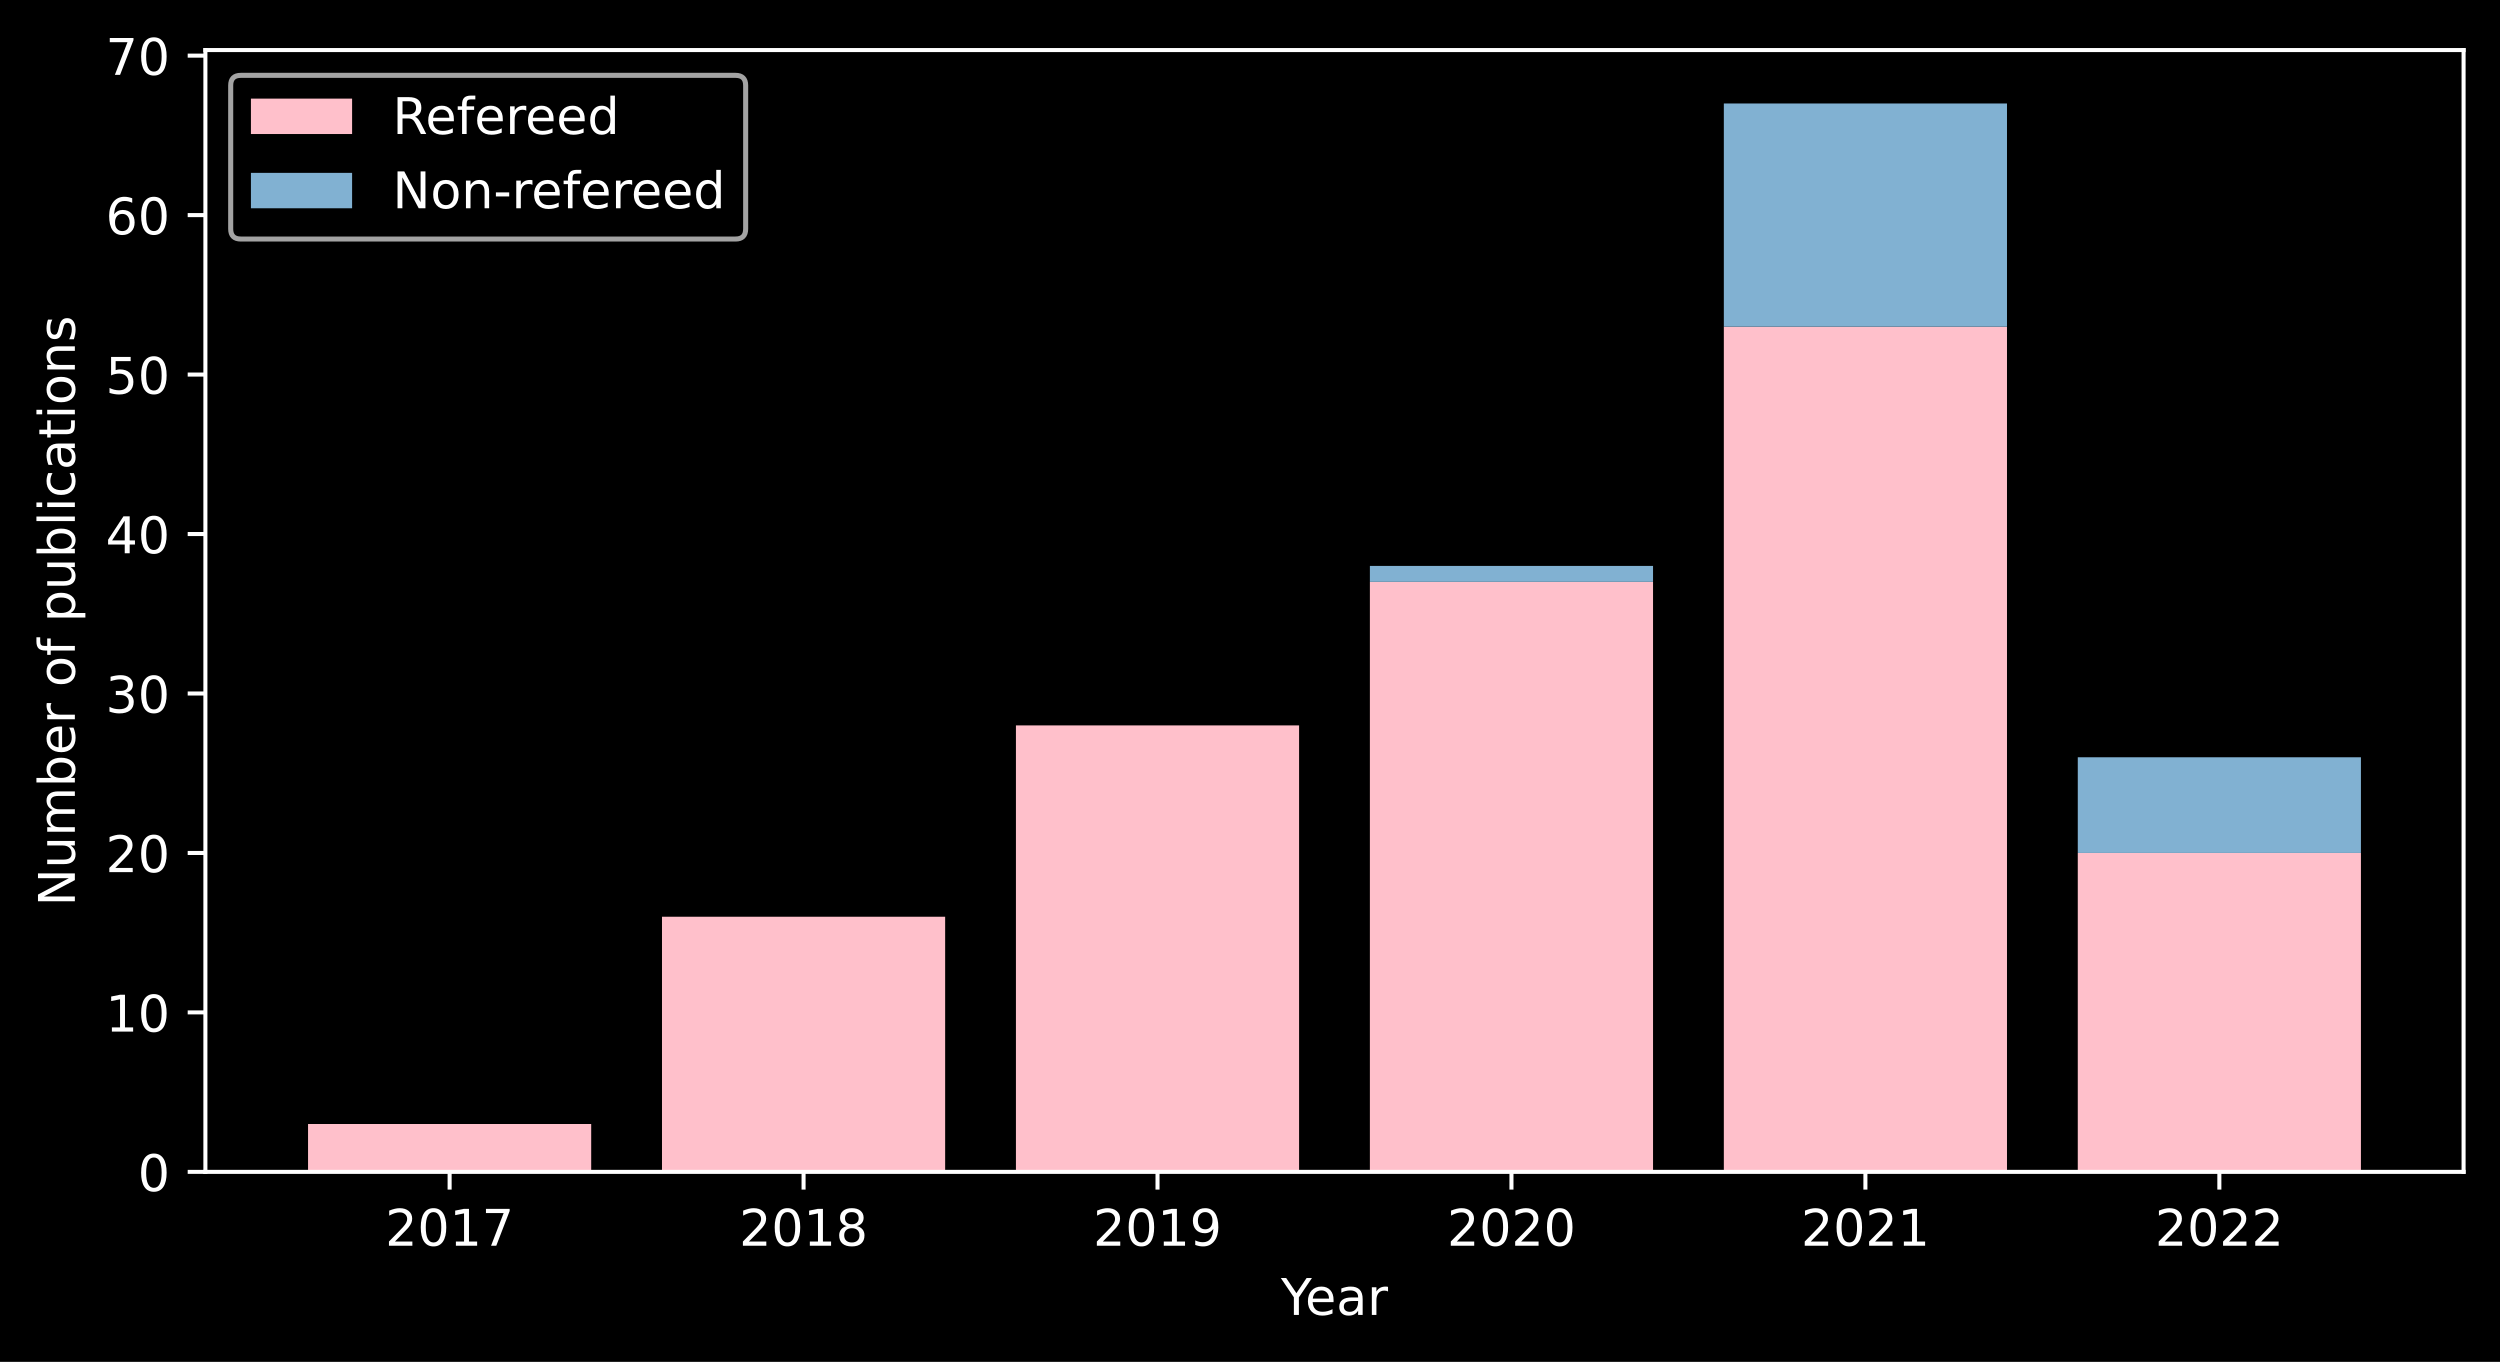
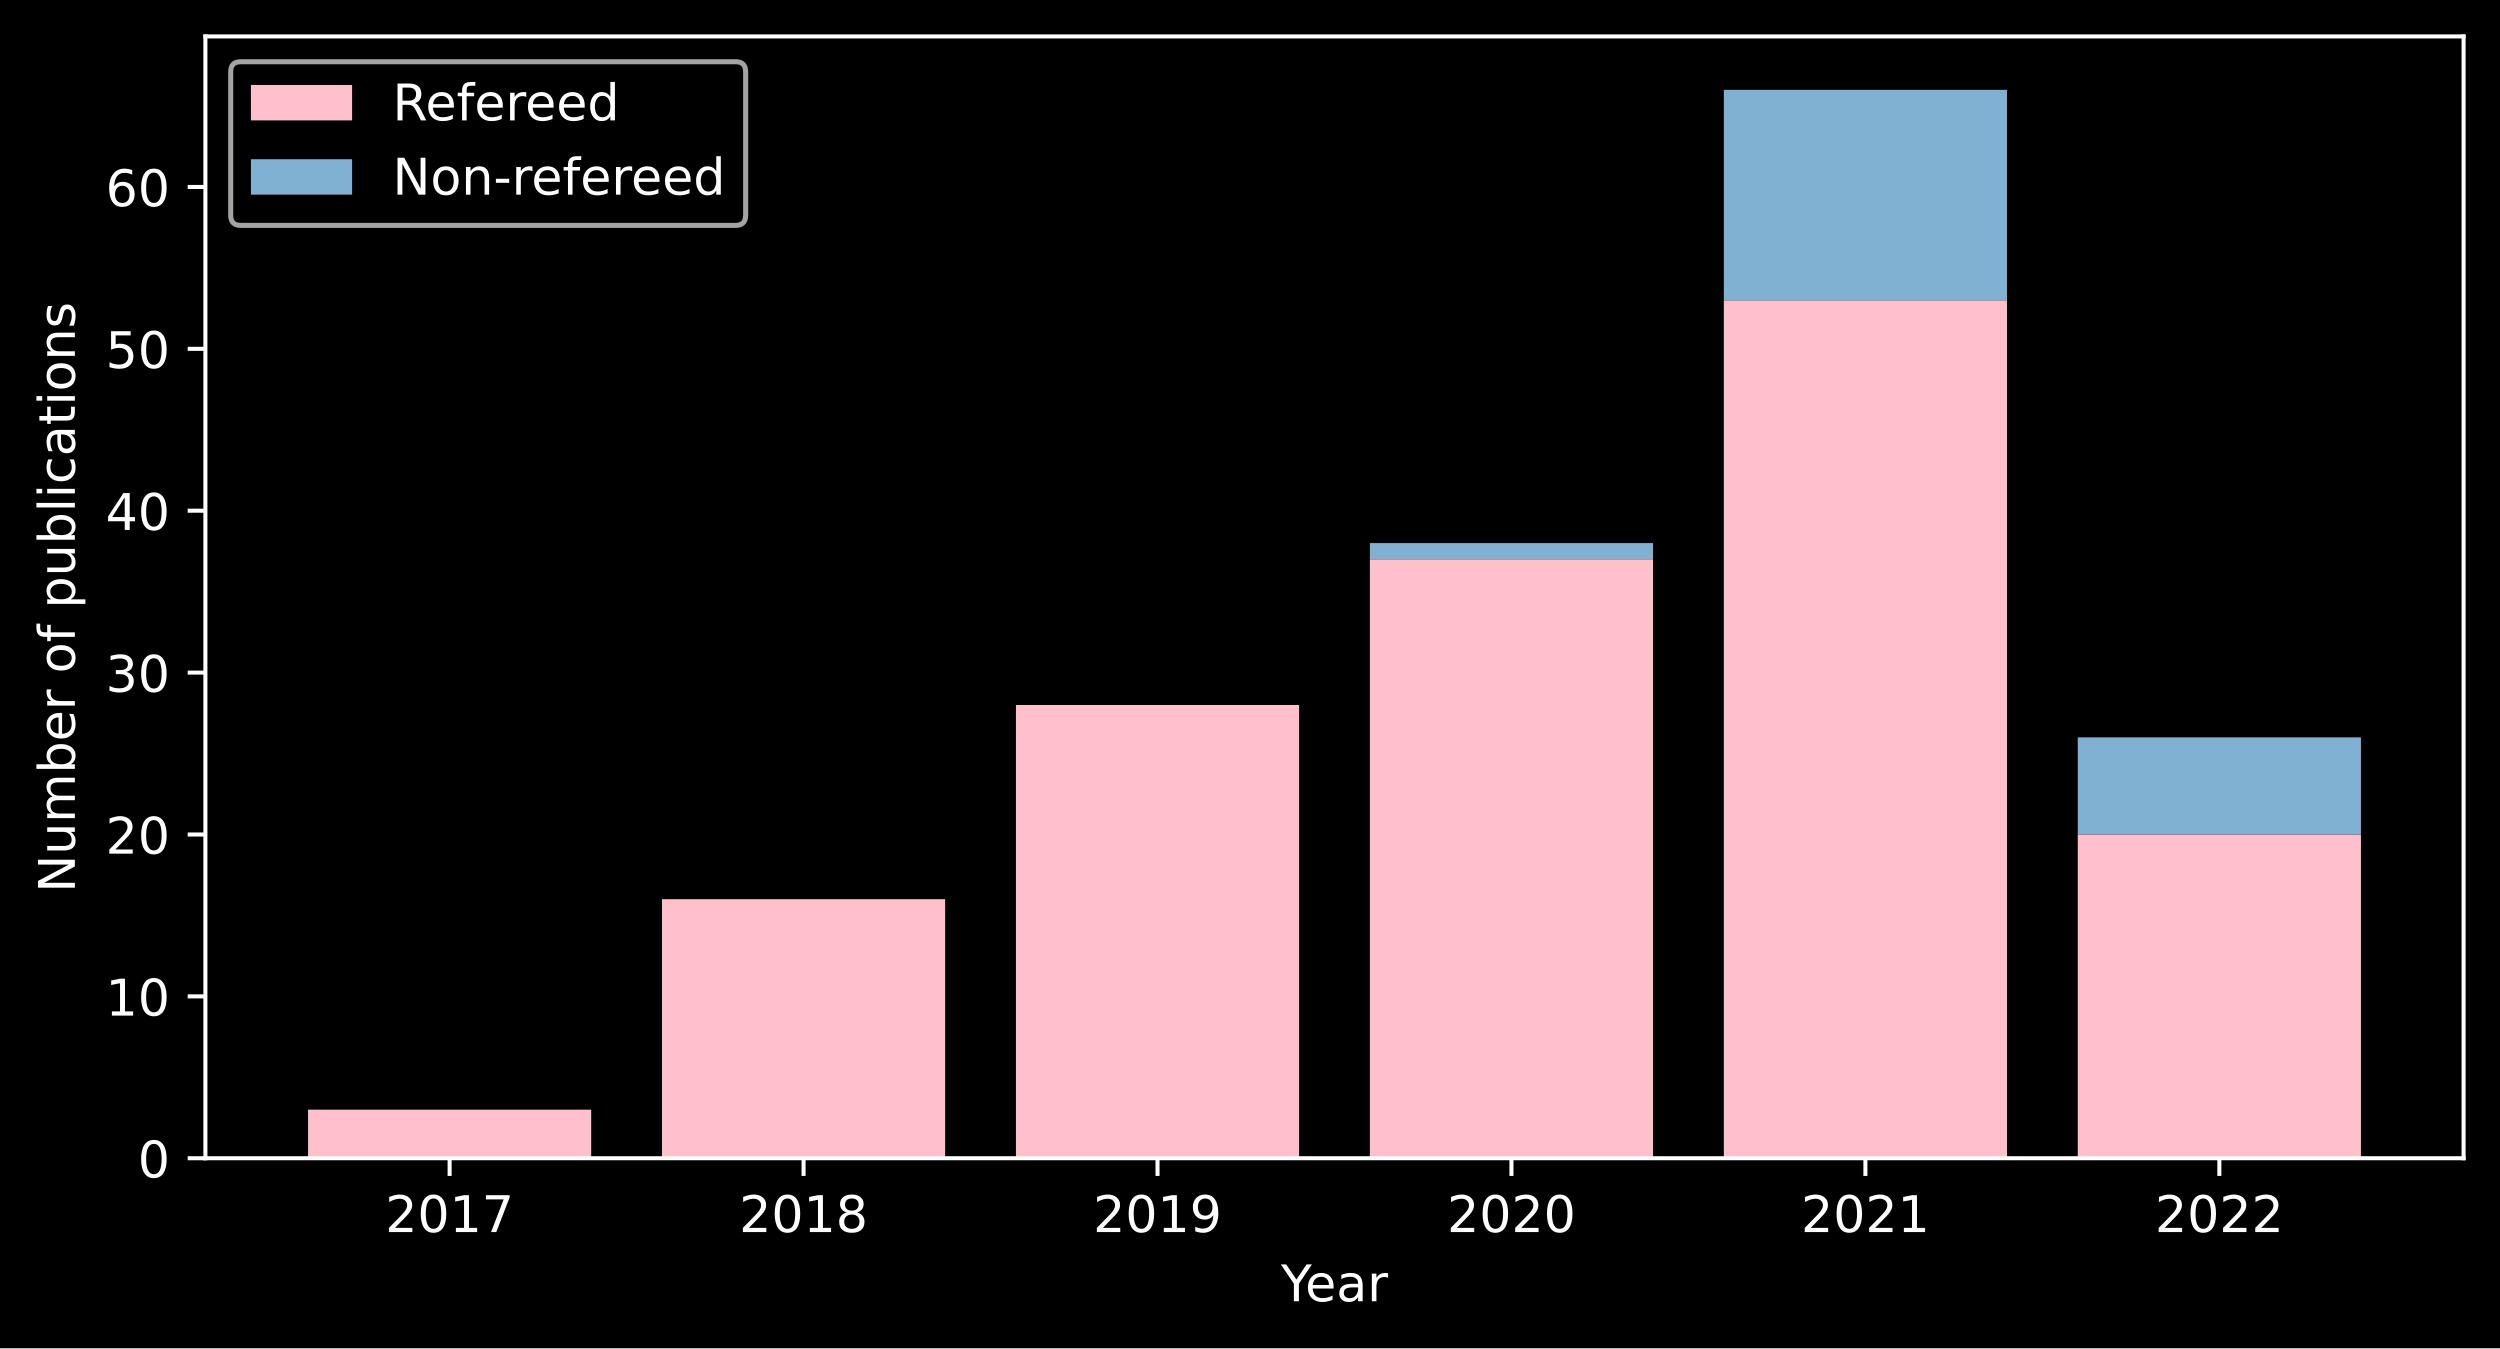
- <svg xmlns="http://www.w3.org/2000/svg" xmlns:xlink="http://www.w3.org/1999/xlink" width="494.203pt" height="269.212pt" viewBox="0 0 494.203 269.212" version="1.1">
+ <svg xmlns="http://www.w3.org/2000/svg" xmlns:xlink="http://www.w3.org/1999/xlink" width="494.203pt" height="266.516pt" viewBox="0 0 494.203 266.516" version="1.1">
  <defs>
    <style type="text/css">*{stroke-linejoin: round; stroke-linecap: butt}</style>
  </defs>
  <g id="figure_1">
    <g id="patch_1">
-       <path d="M 0 269.212  L 494.203 269.212  L 494.203 0  L 0 0  z " />
+       <path d="M 0 266.516  L 494.203 266.516  L 494.203 0  L 0 0  z " />
    </g>
    <g id="axes_1">
      <g id="patch_2">
-         <path d="M 40.603 231.656  L 487.003 231.656  L 487.003 9.896  L 40.603 9.896  z " />
+         <path d="M 40.603 228.96  L 487.003 228.96  L 487.003 7.2  L 40.603 7.2  z " />
      </g>
      <g id="patch_3">
-         <path d="M 410.737 231.656  L 466.712 231.656  L 466.712 168.611  L 410.737 168.611  z " clip-path="url(#pdf077da100)" style="fill: #ffc0cb" />
+         <path d="M 410.737 228.96  L 466.712 228.96  L 466.712 164.96  L 410.737 164.96  z " clip-path="url(#pae965579dd)" style="fill: #ffc0cb" />
      </g>
      <g id="patch_4">
-         <path d="M 340.769 231.656  L 396.744 231.656  L 396.744 64.587  L 340.769 64.587  z " clip-path="url(#pdf077da100)" style="fill: #ffc0cb" />
+         <path d="M 340.769 228.96  L 396.744 228.96  L 396.744 59.36  L 340.769 59.36  z " clip-path="url(#pae965579dd)" style="fill: #ffc0cb" />
      </g>
      <g id="patch_5">
-         <path d="M 270.8 231.656  L 326.775 231.656  L 326.775 115.023  L 270.8 115.023  z " clip-path="url(#pdf077da100)" style="fill: #ffc0cb" />
+         <path d="M 270.8 228.96  L 326.775 228.96  L 326.775 110.56  L 270.8 110.56  z " clip-path="url(#pae965579dd)" style="fill: #ffc0cb" />
      </g>
      <g id="patch_6">
-         <path d="M 200.831 231.656  L 256.806 231.656  L 256.806 143.393  L 200.831 143.393  z " clip-path="url(#pdf077da100)" style="fill: #ffc0cb" />
+         <path d="M 200.831 228.96  L 256.806 228.96  L 256.806 139.36  L 200.831 139.36  z " clip-path="url(#pae965579dd)" style="fill: #ffc0cb" />
      </g>
      <g id="patch_7">
-         <path d="M 130.863 231.656  L 186.838 231.656  L 186.838 181.22  L 130.863 181.22  z " clip-path="url(#pdf077da100)" style="fill: #ffc0cb" />
+         <path d="M 130.863 228.96  L 186.838 228.96  L 186.838 177.76  L 130.863 177.76  z " clip-path="url(#pae965579dd)" style="fill: #ffc0cb" />
      </g>
      <g id="patch_8">
-         <path d="M 60.894 231.656  L 116.869 231.656  L 116.869 222.199  L 60.894 222.199  z " clip-path="url(#pdf077da100)" style="fill: #ffc0cb" />
+         <path d="M 60.894 228.96  L 116.869 228.96  L 116.869 219.36  L 60.894 219.36  z " clip-path="url(#pae965579dd)" style="fill: #ffc0cb" />
      </g>
      <g id="patch_9">
-         <path d="M 410.737 168.611  L 466.712 168.611  L 466.712 149.698  L 410.737 149.698  z " clip-path="url(#pdf077da100)" style="fill: #81b1d2" />
+         <path d="M 410.737 164.96  L 466.712 164.96  L 466.712 145.76  L 410.737 145.76  z " clip-path="url(#pae965579dd)" style="fill: #81b1d2" />
      </g>
      <g id="patch_10">
-         <path d="M 340.769 64.587  L 396.744 64.587  L 396.744 20.456  L 340.769 20.456  z " clip-path="url(#pdf077da100)" style="fill: #81b1d2" />
+         <path d="M 340.769 59.36  L 396.744 59.36  L 396.744 17.76  L 340.769 17.76  z " clip-path="url(#pae965579dd)" style="fill: #81b1d2" />
      </g>
      <g id="patch_11">
-         <path d="M 270.8 115.023  L 326.775 115.023  L 326.775 111.871  L 270.8 111.871  z " clip-path="url(#pdf077da100)" style="fill: #81b1d2" />
+         <path d="M 270.8 110.56  L 326.775 110.56  L 326.775 107.36  L 270.8 107.36  z " clip-path="url(#pae965579dd)" style="fill: #81b1d2" />
      </g>
      <g id="patch_12">
-         <path d="M 200.831 143.393  L 256.806 143.393  L 256.806 143.393  L 200.831 143.393  z " clip-path="url(#pdf077da100)" style="fill: #81b1d2" />
+         <path d="M 200.831 139.36  L 256.806 139.36  L 256.806 139.36  L 200.831 139.36  z " clip-path="url(#pae965579dd)" style="fill: #81b1d2" />
      </g>
      <g id="patch_13">
-         <path d="M 130.863 181.22  L 186.838 181.22  L 186.838 181.22  L 130.863 181.22  z " clip-path="url(#pdf077da100)" style="fill: #81b1d2" />
+         <path d="M 130.863 177.76  L 186.838 177.76  L 186.838 177.76  L 130.863 177.76  z " clip-path="url(#pae965579dd)" style="fill: #81b1d2" />
      </g>
      <g id="patch_14">
-         <path d="M 60.894 222.199  L 116.869 222.199  L 116.869 222.199  L 60.894 222.199  z " clip-path="url(#pdf077da100)" style="fill: #81b1d2" />
+         <path d="M 60.894 219.36  L 116.869 219.36  L 116.869 219.36  L 60.894 219.36  z " clip-path="url(#pae965579dd)" style="fill: #81b1d2" />
      </g>
      <g id="matplotlib.axis_1">
        <g id="xtick_1">
          <g id="line2d_1">
            <defs>
-               <path id="m2165db0bc7" d="M 0 0  L 0 3.5  " style="stroke: #ffffff; stroke-width: 0.8" />
-             </defs>
-             <g>
-               <use xlink:href="#m2165db0bc7" x="438.725" y="231.656" style="fill: #ffffff; stroke: #ffffff; stroke-width: 0.8" />
+               <path id="m5507c0ce40" d="M 0 0  L 0 3.5  " style="stroke: #ffffff; stroke-width: 0.8" />
+             </defs>
+             <g>
+               <use xlink:href="#m5507c0ce40" x="438.725" y="228.96" style="fill: #ffffff; stroke: #ffffff; stroke-width: 0.8" />
            </g>
          </g>
          <g id="text_1">
-             <g style="fill: #ffffff" transform="translate(425.9998 246.2544)scale(0.1 -0.1)">
+             <g style="fill: #ffffff" transform="translate(425.9998 243.5584)scale(0.1 -0.1)">
              <defs>
                <path id="DejaVuSans-32" d="M 1228 531  L 3431 531  L 3431 0  L 469 0  L 469 531  Q 828 903 1448 1529  Q 2069 2156 2228 2338  Q 2531 2678 2651 2914  Q 2772 3150 2772 3378  Q 2772 3750 2511 3984  Q 2250 4219 1831 4219  Q 1534 4219 1204 4116  Q 875 4013 500 3803  L 500 4441  Q 881 4594 1212 4672  Q 1544 4750 1819 4750  Q 2544 4750 2975 4387  Q 3406 4025 3406 3419  Q 3406 3131 3298 2873  Q 3191 2616 2906 2266  Q 2828 2175 2409 1742  Q 1991 1309 1228 531  z " transform="scale(0.015625)" />
                <path id="DejaVuSans-30" d="M 2034 4250  Q 1547 4250 1301 3770  Q 1056 3291 1056 2328  Q 1056 1369 1301 889  Q 1547 409 2034 409  Q 2525 409 2770 889  Q 3016 1369 3016 2328  Q 3016 3291 2770 3770  Q 2525 4250 2034 4250  z M 2034 4750  Q 2819 4750 3233 4129  Q 3647 3509 3647 2328  Q 3647 1150 3233 529  Q 2819 -91 2034 -91  Q 1250 -91 836 529  Q 422 1150 422 2328  Q 422 3509 836 4129  Q 1250 4750 2034 4750  z " transform="scale(0.015625)" />
              </defs>
              <use xlink:href="#DejaVuSans-32" />
              <use xlink:href="#DejaVuSans-30" x="63.623" />
              <use xlink:href="#DejaVuSans-32" x="127.246" />
              <use xlink:href="#DejaVuSans-32" x="190.869" />
            </g>
          </g>
        </g>
        <g id="xtick_2">
          <g id="line2d_2">
            <g>
-               <use xlink:href="#m2165db0bc7" x="368.756" y="231.656" style="fill: #ffffff; stroke: #ffffff; stroke-width: 0.8" />
+               <use xlink:href="#m5507c0ce40" x="368.756" y="228.96" style="fill: #ffffff; stroke: #ffffff; stroke-width: 0.8" />
            </g>
          </g>
          <g id="text_2">
-             <g style="fill: #ffffff" transform="translate(356.0311 246.2544)scale(0.1 -0.1)">
+             <g style="fill: #ffffff" transform="translate(356.0311 243.5584)scale(0.1 -0.1)">
              <defs>
                <path id="DejaVuSans-31" d="M 794 531  L 1825 531  L 1825 4091  L 703 3866  L 703 4441  L 1819 4666  L 2450 4666  L 2450 531  L 3481 531  L 3481 0  L 794 0  L 794 531  z " transform="scale(0.015625)" />
              </defs>
              <use xlink:href="#DejaVuSans-32" />
              <use xlink:href="#DejaVuSans-30" x="63.623" />
              <use xlink:href="#DejaVuSans-32" x="127.246" />
              <use xlink:href="#DejaVuSans-31" x="190.869" />
            </g>
          </g>
        </g>
        <g id="xtick_3">
          <g id="line2d_3">
            <g>
-               <use xlink:href="#m2165db0bc7" x="298.787" y="231.656" style="fill: #ffffff; stroke: #ffffff; stroke-width: 0.8" />
+               <use xlink:href="#m5507c0ce40" x="298.787" y="228.96" style="fill: #ffffff; stroke: #ffffff; stroke-width: 0.8" />
            </g>
          </g>
          <g id="text_3">
-             <g style="fill: #ffffff" transform="translate(286.0625 246.2544)scale(0.1 -0.1)">
+             <g style="fill: #ffffff" transform="translate(286.0625 243.5584)scale(0.1 -0.1)">
              <use xlink:href="#DejaVuSans-32" />
              <use xlink:href="#DejaVuSans-30" x="63.623" />
              <use xlink:href="#DejaVuSans-32" x="127.246" />
              <use xlink:href="#DejaVuSans-30" x="190.869" />
            </g>
          </g>
        </g>
        <g id="xtick_4">
          <g id="line2d_4">
            <g>
-               <use xlink:href="#m2165db0bc7" x="228.819" y="231.656" style="fill: #ffffff; stroke: #ffffff; stroke-width: 0.8" />
+               <use xlink:href="#m5507c0ce40" x="228.819" y="228.96" style="fill: #ffffff; stroke: #ffffff; stroke-width: 0.8" />
            </g>
          </g>
          <g id="text_4">
-             <g style="fill: #ffffff" transform="translate(216.0938 246.2544)scale(0.1 -0.1)">
+             <g style="fill: #ffffff" transform="translate(216.0938 243.5584)scale(0.1 -0.1)">
              <defs>
                <path id="DejaVuSans-39" d="M 703 97  L 703 672  Q 941 559 1184 500  Q 1428 441 1663 441  Q 2288 441 2617 861  Q 2947 1281 2994 2138  Q 2813 1869 2534 1725  Q 2256 1581 1919 1581  Q 1219 1581 811 2004  Q 403 2428 403 3163  Q 403 3881 828 4315  Q 1253 4750 1959 4750  Q 2769 4750 3195 4129  Q 3622 3509 3622 2328  Q 3622 1225 3098 567  Q 2575 -91 1691 -91  Q 1453 -91 1209 -44  Q 966 3 703 97  z M 1959 2075  Q 2384 2075 2632 2365  Q 2881 2656 2881 3163  Q 2881 3666 2632 3958  Q 2384 4250 1959 4250  Q 1534 4250 1286 3958  Q 1038 3666 1038 3163  Q 1038 2656 1286 2365  Q 1534 2075 1959 2075  z " transform="scale(0.015625)" />
              </defs>
              <use xlink:href="#DejaVuSans-32" />
              <use xlink:href="#DejaVuSans-30" x="63.623" />
              <use xlink:href="#DejaVuSans-31" x="127.246" />
              <use xlink:href="#DejaVuSans-39" x="190.869" />
            </g>
          </g>
        </g>
        <g id="xtick_5">
          <g id="line2d_5">
            <g>
-               <use xlink:href="#m2165db0bc7" x="158.85" y="231.656" style="fill: #ffffff; stroke: #ffffff; stroke-width: 0.8" />
+               <use xlink:href="#m5507c0ce40" x="158.85" y="228.96" style="fill: #ffffff; stroke: #ffffff; stroke-width: 0.8" />
            </g>
          </g>
          <g id="text_5">
-             <g style="fill: #ffffff" transform="translate(146.1251 246.2544)scale(0.1 -0.1)">
+             <g style="fill: #ffffff" transform="translate(146.1251 243.5584)scale(0.1 -0.1)">
              <defs>
                <path id="DejaVuSans-38" d="M 2034 2216  Q 1584 2216 1326 1975  Q 1069 1734 1069 1313  Q 1069 891 1326 650  Q 1584 409 2034 409  Q 2484 409 2743 651  Q 3003 894 3003 1313  Q 3003 1734 2745 1975  Q 2488 2216 2034 2216  z M 1403 2484  Q 997 2584 770 2862  Q 544 3141 544 3541  Q 544 4100 942 4425  Q 1341 4750 2034 4750  Q 2731 4750 3128 4425  Q 3525 4100 3525 3541  Q 3525 3141 3298 2862  Q 3072 2584 2669 2484  Q 3125 2378 3379 2068  Q 3634 1759 3634 1313  Q 3634 634 3220 271  Q 2806 -91 2034 -91  Q 1263 -91 848 271  Q 434 634 434 1313  Q 434 1759 690 2068  Q 947 2378 1403 2484  z M 1172 3481  Q 1172 3119 1398 2916  Q 1625 2713 2034 2713  Q 2441 2713 2670 2916  Q 2900 3119 2900 3481  Q 2900 3844 2670 4047  Q 2441 4250 2034 4250  Q 1625 4250 1398 4047  Q 1172 3844 1172 3481  z " transform="scale(0.015625)" />
              </defs>
              <use xlink:href="#DejaVuSans-32" />
              <use xlink:href="#DejaVuSans-30" x="63.623" />
              <use xlink:href="#DejaVuSans-31" x="127.246" />
              <use xlink:href="#DejaVuSans-38" x="190.869" />
            </g>
          </g>
        </g>
        <g id="xtick_6">
          <g id="line2d_6">
            <g>
-               <use xlink:href="#m2165db0bc7" x="88.881" y="231.656" style="fill: #ffffff; stroke: #ffffff; stroke-width: 0.8" />
+               <use xlink:href="#m5507c0ce40" x="88.881" y="228.96" style="fill: #ffffff; stroke: #ffffff; stroke-width: 0.8" />
            </g>
          </g>
          <g id="text_6">
-             <g style="fill: #ffffff" transform="translate(76.1565 246.2544)scale(0.1 -0.1)">
+             <g style="fill: #ffffff" transform="translate(76.1565 243.5584)scale(0.1 -0.1)">
              <defs>
                <path id="DejaVuSans-37" d="M 525 4666  L 3525 4666  L 3525 4397  L 1831 0  L 1172 0  L 2766 4134  L 525 4134  L 525 4666  z " transform="scale(0.015625)" />
              </defs>
              <use xlink:href="#DejaVuSans-32" />
              <use xlink:href="#DejaVuSans-30" x="63.623" />
              <use xlink:href="#DejaVuSans-31" x="127.246" />
              <use xlink:href="#DejaVuSans-37" x="190.869" />
            </g>
          </g>
        </g>
        <g id="text_7">
-           <g style="fill: #ffffff" transform="translate(253.2156 259.9325)scale(0.1 -0.1)">
+           <g style="fill: #ffffff" transform="translate(253.2156 257.2366)scale(0.1 -0.1)">
            <defs>
              <path id="DejaVuSans-59" d="M -13 4666  L 666 4666  L 1959 2747  L 3244 4666  L 3922 4666  L 2272 2222  L 2272 0  L 1638 0  L 1638 2222  L -13 4666  z " transform="scale(0.015625)" />
              <path id="DejaVuSans-65" d="M 3597 1894  L 3597 1613  L 953 1613  Q 991 1019 1311 708  Q 1631 397 2203 397  Q 2534 397 2845 478  Q 3156 559 3463 722  L 3463 178  Q 3153 47 2828 -22  Q 2503 -91 2169 -91  Q 1331 -91 842 396  Q 353 884 353 1716  Q 353 2575 817 3079  Q 1281 3584 2069 3584  Q 2775 3584 3186 3129  Q 3597 2675 3597 1894  z M 3022 2063  Q 3016 2534 2758 2815  Q 2500 3097 2075 3097  Q 1594 3097 1305 2825  Q 1016 2553 972 2059  L 3022 2063  z " transform="scale(0.015625)" />
              <path id="DejaVuSans-61" d="M 2194 1759  Q 1497 1759 1228 1600  Q 959 1441 959 1056  Q 959 750 1161 570  Q 1363 391 1709 391  Q 2188 391 2477 730  Q 2766 1069 2766 1631  L 2766 1759  L 2194 1759  z M 3341 1997  L 3341 0  L 2766 0  L 2766 531  Q 2569 213 2275 61  Q 1981 -91 1556 -91  Q 1019 -91 701 211  Q 384 513 384 1019  Q 384 1609 779 1909  Q 1175 2209 1959 2209  L 2766 2209  L 2766 2266  Q 2766 2663 2505 2880  Q 2244 3097 1772 3097  Q 1472 3097 1187 3025  Q 903 2953 641 2809  L 641 3341  Q 956 3463 1253 3523  Q 1550 3584 1831 3584  Q 2591 3584 2966 3190  Q 3341 2797 3341 1997  z " transform="scale(0.015625)" />
              <path id="DejaVuSans-72" d="M 2631 2963  Q 2534 3019 2420 3045  Q 2306 3072 2169 3072  Q 1681 3072 1420 2755  Q 1159 2438 1159 1844  L 1159 0  L 581 0  L 581 3500  L 1159 3500  L 1159 2956  Q 1341 3275 1631 3429  Q 1922 3584 2338 3584  Q 2397 3584 2469 3576  Q 2541 3569 2628 3553  L 2631 2963  z " transform="scale(0.015625)" />
            </defs>
            <use xlink:href="#DejaVuSans-59" />
            <use xlink:href="#DejaVuSans-65" x="47.834" />
            <use xlink:href="#DejaVuSans-61" x="109.357" />
            <use xlink:href="#DejaVuSans-72" x="170.637" />
          </g>
        </g>
      </g>
      <g id="matplotlib.axis_2">
        <g id="ytick_1">
          <g id="line2d_7">
            <defs>
-               <path id="mdcedba9c1a" d="M 0 0  L -3.5 0  " style="stroke: #ffffff; stroke-width: 0.8" />
-             </defs>
-             <g>
-               <use xlink:href="#mdcedba9c1a" x="40.603" y="231.656" style="fill: #ffffff; stroke: #ffffff; stroke-width: 0.8" />
+               <path id="m21f5aa4ea4" d="M 0 0  L -3.5 0  " style="stroke: #ffffff; stroke-width: 0.8" />
+             </defs>
+             <g>
+               <use xlink:href="#m21f5aa4ea4" x="40.603" y="228.96" style="fill: #ffffff; stroke: #ffffff; stroke-width: 0.8" />
            </g>
          </g>
          <g id="text_8">
-             <g style="fill: #ffffff" transform="translate(27.24063 235.4552)scale(0.1 -0.1)">
+             <g style="fill: #ffffff" transform="translate(27.24063 232.7592)scale(0.1 -0.1)">
              <use xlink:href="#DejaVuSans-30" />
            </g>
          </g>
        </g>
        <g id="ytick_2">
          <g id="line2d_8">
            <g>
-               <use xlink:href="#mdcedba9c1a" x="40.603" y="200.134" style="fill: #ffffff; stroke: #ffffff; stroke-width: 0.8" />
+               <use xlink:href="#m21f5aa4ea4" x="40.603" y="196.96" style="fill: #ffffff; stroke: #ffffff; stroke-width: 0.8" />
            </g>
          </g>
          <g id="text_9">
-             <g style="fill: #ffffff" transform="translate(20.87813 203.9328)scale(0.1 -0.1)">
+             <g style="fill: #ffffff" transform="translate(20.87813 200.7592)scale(0.1 -0.1)">
              <use xlink:href="#DejaVuSans-31" />
              <use xlink:href="#DejaVuSans-30" x="63.623" />
            </g>
          </g>
        </g>
        <g id="ytick_3">
          <g id="line2d_9">
            <g>
-               <use xlink:href="#mdcedba9c1a" x="40.603" y="168.611" style="fill: #ffffff; stroke: #ffffff; stroke-width: 0.8" />
+               <use xlink:href="#m21f5aa4ea4" x="40.603" y="164.96" style="fill: #ffffff; stroke: #ffffff; stroke-width: 0.8" />
            </g>
          </g>
          <g id="text_10">
-             <g style="fill: #ffffff" transform="translate(20.87813 172.4104)scale(0.1 -0.1)">
+             <g style="fill: #ffffff" transform="translate(20.87813 168.7592)scale(0.1 -0.1)">
              <use xlink:href="#DejaVuSans-32" />
              <use xlink:href="#DejaVuSans-30" x="63.623" />
            </g>
          </g>
        </g>
        <g id="ytick_4">
          <g id="line2d_10">
            <g>
-               <use xlink:href="#mdcedba9c1a" x="40.603" y="137.089" style="fill: #ffffff; stroke: #ffffff; stroke-width: 0.8" />
+               <use xlink:href="#m21f5aa4ea4" x="40.603" y="132.96" style="fill: #ffffff; stroke: #ffffff; stroke-width: 0.8" />
            </g>
          </g>
          <g id="text_11">
-             <g style="fill: #ffffff" transform="translate(20.87813 140.888)scale(0.1 -0.1)">
+             <g style="fill: #ffffff" transform="translate(20.87813 136.7592)scale(0.1 -0.1)">
              <defs>
                <path id="DejaVuSans-33" d="M 2597 2516  Q 3050 2419 3304 2112  Q 3559 1806 3559 1356  Q 3559 666 3084 287  Q 2609 -91 1734 -91  Q 1441 -91 1130 -33  Q 819 25 488 141  L 488 750  Q 750 597 1062 519  Q 1375 441 1716 441  Q 2309 441 2620 675  Q 2931 909 2931 1356  Q 2931 1769 2642 2001  Q 2353 2234 1838 2234  L 1294 2234  L 1294 2753  L 1863 2753  Q 2328 2753 2575 2939  Q 2822 3125 2822 3475  Q 2822 3834 2567 4026  Q 2313 4219 1838 4219  Q 1578 4219 1281 4162  Q 984 4106 628 3988  L 628 4550  Q 988 4650 1302 4700  Q 1616 4750 1894 4750  Q 2613 4750 3031 4423  Q 3450 4097 3450 3541  Q 3450 3153 3228 2886  Q 3006 2619 2597 2516  z " transform="scale(0.015625)" />
              </defs>
              <use xlink:href="#DejaVuSans-33" />
              <use xlink:href="#DejaVuSans-30" x="63.623" />
            </g>
          </g>
        </g>
        <g id="ytick_5">
          <g id="line2d_11">
            <g>
-               <use xlink:href="#mdcedba9c1a" x="40.603" y="105.566" style="fill: #ffffff; stroke: #ffffff; stroke-width: 0.8" />
+               <use xlink:href="#m21f5aa4ea4" x="40.603" y="100.96" style="fill: #ffffff; stroke: #ffffff; stroke-width: 0.8" />
            </g>
          </g>
          <g id="text_12">
-             <g style="fill: #ffffff" transform="translate(20.87813 109.3656)scale(0.1 -0.1)">
+             <g style="fill: #ffffff" transform="translate(20.87813 104.7592)scale(0.1 -0.1)">
              <defs>
                <path id="DejaVuSans-34" d="M 2419 4116  L 825 1625  L 2419 1625  L 2419 4116  z M 2253 4666  L 3047 4666  L 3047 1625  L 3713 1625  L 3713 1100  L 3047 1100  L 3047 0  L 2419 0  L 2419 1100  L 313 1100  L 313 1709  L 2253 4666  z " transform="scale(0.015625)" />
              </defs>
              <use xlink:href="#DejaVuSans-34" />
              <use xlink:href="#DejaVuSans-30" x="63.623" />
            </g>
          </g>
        </g>
        <g id="ytick_6">
          <g id="line2d_12">
            <g>
-               <use xlink:href="#mdcedba9c1a" x="40.603" y="74.044" style="fill: #ffffff; stroke: #ffffff; stroke-width: 0.8" />
+               <use xlink:href="#m21f5aa4ea4" x="40.603" y="68.96" style="fill: #ffffff; stroke: #ffffff; stroke-width: 0.8" />
            </g>
          </g>
          <g id="text_13">
-             <g style="fill: #ffffff" transform="translate(20.87813 77.84321)scale(0.1 -0.1)">
+             <g style="fill: #ffffff" transform="translate(20.87813 72.75922)scale(0.1 -0.1)">
              <defs>
                <path id="DejaVuSans-35" d="M 691 4666  L 3169 4666  L 3169 4134  L 1269 4134  L 1269 2991  Q 1406 3038 1543 3061  Q 1681 3084 1819 3084  Q 2600 3084 3056 2656  Q 3513 2228 3513 1497  Q 3513 744 3044 326  Q 2575 -91 1722 -91  Q 1428 -91 1123 -41  Q 819 9 494 109  L 494 744  Q 775 591 1075 516  Q 1375 441 1709 441  Q 2250 441 2565 725  Q 2881 1009 2881 1497  Q 2881 1984 2565 2268  Q 2250 2553 1709 2553  Q 1456 2553 1204 2497  Q 953 2441 691 2322  L 691 4666  z " transform="scale(0.015625)" />
              </defs>
              <use xlink:href="#DejaVuSans-35" />
              <use xlink:href="#DejaVuSans-30" x="63.623" />
            </g>
          </g>
        </g>
        <g id="ytick_7">
          <g id="line2d_13">
            <g>
-               <use xlink:href="#mdcedba9c1a" x="40.603" y="42.522" style="fill: #ffffff; stroke: #ffffff; stroke-width: 0.8" />
+               <use xlink:href="#m21f5aa4ea4" x="40.603" y="36.96" style="fill: #ffffff; stroke: #ffffff; stroke-width: 0.8" />
            </g>
          </g>
          <g id="text_14">
-             <g style="fill: #ffffff" transform="translate(20.87813 46.32083)scale(0.1 -0.1)">
+             <g style="fill: #ffffff" transform="translate(20.87813 40.75922)scale(0.1 -0.1)">
              <defs>
                <path id="DejaVuSans-36" d="M 2113 2584  Q 1688 2584 1439 2293  Q 1191 2003 1191 1497  Q 1191 994 1439 701  Q 1688 409 2113 409  Q 2538 409 2786 701  Q 3034 994 3034 1497  Q 3034 2003 2786 2293  Q 2538 2584 2113 2584  z M 3366 4563  L 3366 3988  Q 3128 4100 2886 4159  Q 2644 4219 2406 4219  Q 1781 4219 1451 3797  Q 1122 3375 1075 2522  Q 1259 2794 1537 2939  Q 1816 3084 2150 3084  Q 2853 3084 3261 2657  Q 3669 2231 3669 1497  Q 3669 778 3244 343  Q 2819 -91 2113 -91  Q 1303 -91 875 529  Q 447 1150 447 2328  Q 447 3434 972 4092  Q 1497 4750 2381 4750  Q 2619 4750 2861 4703  Q 3103 4656 3366 4563  z " transform="scale(0.015625)" />
              </defs>
              <use xlink:href="#DejaVuSans-36" />
              <use xlink:href="#DejaVuSans-30" x="63.623" />
            </g>
          </g>
        </g>
-         <g id="ytick_8">
-           <g id="line2d_14">
-             <g>
-               <use xlink:href="#mdcedba9c1a" x="40.603" y="10.999" style="fill: #ffffff; stroke: #ffffff; stroke-width: 0.8" />
-             </g>
-           </g>
-           <g id="text_15">
-             <g style="fill: #ffffff" transform="translate(20.87813 14.79844)scale(0.1 -0.1)">
-               <use xlink:href="#DejaVuSans-37" />
-               <use xlink:href="#DejaVuSans-30" x="63.623" />
-             </g>
-           </g>
-         </g>
-         <g id="text_16">
-           <g style="fill: #ffffff" transform="translate(14.79844 179.1502)rotate(-90)scale(0.1 -0.1)">
+         <g id="text_15">
+           <g style="fill: #ffffff" transform="translate(14.79844 176.4542)rotate(-90)scale(0.1 -0.1)">
            <defs>
              <path id="DejaVuSans-4e" d="M 628 4666  L 1478 4666  L 3547 763  L 3547 4666  L 4159 4666  L 4159 0  L 3309 0  L 1241 3903  L 1241 0  L 628 0  L 628 4666  z " transform="scale(0.015625)" />
              <path id="DejaVuSans-75" d="M 544 1381  L 544 3500  L 1119 3500  L 1119 1403  Q 1119 906 1312 657  Q 1506 409 1894 409  Q 2359 409 2629 706  Q 2900 1003 2900 1516  L 2900 3500  L 3475 3500  L 3475 0  L 2900 0  L 2900 538  Q 2691 219 2414 64  Q 2138 -91 1772 -91  Q 1169 -91 856 284  Q 544 659 544 1381  z M 1991 3584  L 1991 3584  z " transform="scale(0.015625)" />
              <path id="DejaVuSans-6d" d="M 3328 2828  Q 3544 3216 3844 3400  Q 4144 3584 4550 3584  Q 5097 3584 5394 3201  Q 5691 2819 5691 2113  L 5691 0  L 5113 0  L 5113 2094  Q 5113 2597 4934 2840  Q 4756 3084 4391 3084  Q 3944 3084 3684 2787  Q 3425 2491 3425 1978  L 3425 0  L 2847 0  L 2847 2094  Q 2847 2600 2669 2842  Q 2491 3084 2119 3084  Q 1678 3084 1418 2786  Q 1159 2488 1159 1978  L 1159 0  L 581 0  L 581 3500  L 1159 3500  L 1159 2956  Q 1356 3278 1631 3431  Q 1906 3584 2284 3584  Q 2666 3584 2933 3390  Q 3200 3197 3328 2828  z " transform="scale(0.015625)" />
              <path id="DejaVuSans-62" d="M 3116 1747  Q 3116 2381 2855 2742  Q 2594 3103 2138 3103  Q 1681 3103 1420 2742  Q 1159 2381 1159 1747  Q 1159 1113 1420 752  Q 1681 391 2138 391  Q 2594 391 2855 752  Q 3116 1113 3116 1747  z M 1159 2969  Q 1341 3281 1617 3432  Q 1894 3584 2278 3584  Q 2916 3584 3314 3078  Q 3713 2572 3713 1747  Q 3713 922 3314 415  Q 2916 -91 2278 -91  Q 1894 -91 1617 61  Q 1341 213 1159 525  L 1159 0  L 581 0  L 581 4863  L 1159 4863  L 1159 2969  z " transform="scale(0.015625)" />
              <path id="DejaVuSans-20" transform="scale(0.015625)" />
              <path id="DejaVuSans-6f" d="M 1959 3097  Q 1497 3097 1228 2736  Q 959 2375 959 1747  Q 959 1119 1226 758  Q 1494 397 1959 397  Q 2419 397 2687 759  Q 2956 1122 2956 1747  Q 2956 2369 2687 2733  Q 2419 3097 1959 3097  z M 1959 3584  Q 2709 3584 3137 3096  Q 3566 2609 3566 1747  Q 3566 888 3137 398  Q 2709 -91 1959 -91  Q 1206 -91 779 398  Q 353 888 353 1747  Q 353 2609 779 3096  Q 1206 3584 1959 3584  z " transform="scale(0.015625)" />
              <path id="DejaVuSans-66" d="M 2375 4863  L 2375 4384  L 1825 4384  Q 1516 4384 1395 4259  Q 1275 4134 1275 3809  L 1275 3500  L 2222 3500  L 2222 3053  L 1275 3053  L 1275 0  L 697 0  L 697 3053  L 147 3053  L 147 3500  L 697 3500  L 697 3744  Q 697 4328 969 4595  Q 1241 4863 1831 4863  L 2375 4863  z " transform="scale(0.015625)" />
              <path id="DejaVuSans-70" d="M 1159 525  L 1159 -1331  L 581 -1331  L 581 3500  L 1159 3500  L 1159 2969  Q 1341 3281 1617 3432  Q 1894 3584 2278 3584  Q 2916 3584 3314 3078  Q 3713 2572 3713 1747  Q 3713 922 3314 415  Q 2916 -91 2278 -91  Q 1894 -91 1617 61  Q 1341 213 1159 525  z M 3116 1747  Q 3116 2381 2855 2742  Q 2594 3103 2138 3103  Q 1681 3103 1420 2742  Q 1159 2381 1159 1747  Q 1159 1113 1420 752  Q 1681 391 2138 391  Q 2594 391 2855 752  Q 3116 1113 3116 1747  z " transform="scale(0.015625)" />
              <path id="DejaVuSans-6c" d="M 603 4863  L 1178 4863  L 1178 0  L 603 0  L 603 4863  z " transform="scale(0.015625)" />
              <path id="DejaVuSans-69" d="M 603 3500  L 1178 3500  L 1178 0  L 603 0  L 603 3500  z M 603 4863  L 1178 4863  L 1178 4134  L 603 4134  L 603 4863  z " transform="scale(0.015625)" />
              <path id="DejaVuSans-63" d="M 3122 3366  L 3122 2828  Q 2878 2963 2633 3030  Q 2388 3097 2138 3097  Q 1578 3097 1268 2742  Q 959 2388 959 1747  Q 959 1106 1268 751  Q 1578 397 2138 397  Q 2388 397 2633 464  Q 2878 531 3122 666  L 3122 134  Q 2881 22 2623 -34  Q 2366 -91 2075 -91  Q 1284 -91 818 406  Q 353 903 353 1747  Q 353 2603 823 3093  Q 1294 3584 2113 3584  Q 2378 3584 2631 3529  Q 2884 3475 3122 3366  z " transform="scale(0.015625)" />
              <path id="DejaVuSans-74" d="M 1172 4494  L 1172 3500  L 2356 3500  L 2356 3053  L 1172 3053  L 1172 1153  Q 1172 725 1289 603  Q 1406 481 1766 481  L 2356 481  L 2356 0  L 1766 0  Q 1100 0 847 248  Q 594 497 594 1153  L 594 3053  L 172 3053  L 172 3500  L 594 3500  L 594 4494  L 1172 4494  z " transform="scale(0.015625)" />
              <path id="DejaVuSans-6e" d="M 3513 2113  L 3513 0  L 2938 0  L 2938 2094  Q 2938 2591 2744 2837  Q 2550 3084 2163 3084  Q 1697 3084 1428 2787  Q 1159 2491 1159 1978  L 1159 0  L 581 0  L 581 3500  L 1159 3500  L 1159 2956  Q 1366 3272 1645 3428  Q 1925 3584 2291 3584  Q 2894 3584 3203 3211  Q 3513 2838 3513 2113  z " transform="scale(0.015625)" />
              <path id="DejaVuSans-73" d="M 2834 3397  L 2834 2853  Q 2591 2978 2328 3040  Q 2066 3103 1784 3103  Q 1356 3103 1142 2972  Q 928 2841 928 2578  Q 928 2378 1081 2264  Q 1234 2150 1697 2047  L 1894 2003  Q 2506 1872 2764 1633  Q 3022 1394 3022 966  Q 3022 478 2636 193  Q 2250 -91 1575 -91  Q 1294 -91 989 -36  Q 684 19 347 128  L 347 722  Q 666 556 975 473  Q 1284 391 1588 391  Q 1994 391 2212 530  Q 2431 669 2431 922  Q 2431 1156 2273 1281  Q 2116 1406 1581 1522  L 1381 1569  Q 847 1681 609 1914  Q 372 2147 372 2553  Q 372 3047 722 3315  Q 1072 3584 1716 3584  Q 2034 3584 2315 3537  Q 2597 3491 2834 3397  z " transform="scale(0.015625)" />
            </defs>
            <use xlink:href="#DejaVuSans-4e" />
            <use xlink:href="#DejaVuSans-75" x="74.805" />
            <use xlink:href="#DejaVuSans-6d" x="138.184" />
            <use xlink:href="#DejaVuSans-62" x="235.596" />
            <use xlink:href="#DejaVuSans-65" x="299.072" />
            <use xlink:href="#DejaVuSans-72" x="360.596" />
            <use xlink:href="#DejaVuSans-20" x="401.709" />
            <use xlink:href="#DejaVuSans-6f" x="433.496" />
            <use xlink:href="#DejaVuSans-66" x="494.678" />
            <use xlink:href="#DejaVuSans-20" x="529.883" />
            <use xlink:href="#DejaVuSans-70" x="561.67" />
            <use xlink:href="#DejaVuSans-75" x="625.146" />
            <use xlink:href="#DejaVuSans-62" x="688.525" />
            <use xlink:href="#DejaVuSans-6c" x="752.002" />
            <use xlink:href="#DejaVuSans-69" x="779.785" />
            <use xlink:href="#DejaVuSans-63" x="807.568" />
            <use xlink:href="#DejaVuSans-61" x="862.549" />
            <use xlink:href="#DejaVuSans-74" x="923.828" />
            <use xlink:href="#DejaVuSans-69" x="963.037" />
            <use xlink:href="#DejaVuSans-6f" x="990.82" />
            <use xlink:href="#DejaVuSans-6e" x="1052.002" />
            <use xlink:href="#DejaVuSans-73" x="1115.381" />
          </g>
        </g>
      </g>
      <g id="patch_15">
-         <path d="M 40.603 231.656  L 40.603 9.896  " style="fill: none; stroke: #ffffff; stroke-width: 0.8; stroke-linejoin: miter; stroke-linecap: square" />
+         <path d="M 40.603 228.96  L 40.603 7.2  " style="fill: none; stroke: #ffffff; stroke-width: 0.8; stroke-linejoin: miter; stroke-linecap: square" />
      </g>
      <g id="patch_16">
-         <path d="M 487.003 231.656  L 487.003 9.896  " style="fill: none; stroke: #ffffff; stroke-width: 0.8; stroke-linejoin: miter; stroke-linecap: square" />
+         <path d="M 487.003 228.96  L 487.003 7.2  " style="fill: none; stroke: #ffffff; stroke-width: 0.8; stroke-linejoin: miter; stroke-linecap: square" />
      </g>
      <g id="patch_17">
-         <path d="M 40.603 231.656  L 487.003 231.656  " style="fill: none; stroke: #ffffff; stroke-width: 0.8; stroke-linejoin: miter; stroke-linecap: square" />
+         <path d="M 40.603 228.96  L 487.003 228.96  " style="fill: none; stroke: #ffffff; stroke-width: 0.8; stroke-linejoin: miter; stroke-linecap: square" />
      </g>
      <g id="patch_18">
-         <path d="M 40.603 9.896  L 487.003 9.896  " style="fill: none; stroke: #ffffff; stroke-width: 0.8; stroke-linejoin: miter; stroke-linecap: square" />
+         <path d="M 40.603 7.2  L 487.003 7.2  " style="fill: none; stroke: #ffffff; stroke-width: 0.8; stroke-linejoin: miter; stroke-linecap: square" />
      </g>
      <g id="legend_1">
        <g id="patch_19">
-           <path d="M 47.603 47.252  L 145.402 47.252  Q 147.402 47.252 147.402 45.252  L 147.402 16.896  Q 147.402 14.896 145.402 14.896  L 47.603 14.896  Q 45.603 14.896 45.603 16.896  L 45.603 45.252  Q 45.603 47.252 47.603 47.252  z " style="opacity: 0.8; stroke: #cccccc; stroke-linejoin: miter" />
+           <path d="M 47.603 44.556  L 145.402 44.556  Q 147.402 44.556 147.402 42.556  L 147.402 14.2  Q 147.402 12.2 145.402 12.2  L 47.603 12.2  Q 45.603 12.2 45.603 14.2  L 45.603 42.556  Q 45.603 44.556 47.603 44.556  z " style="opacity: 0.8; stroke: #cccccc; stroke-linejoin: miter" />
        </g>
        <g id="patch_20">
-           <path d="M 49.603 26.494  L 69.603 26.494  L 69.603 19.494  L 49.603 19.494  z " style="fill: #ffc0cb" />
-         </g>
-         <g id="text_17">
-           <g style="fill: #ffffff" transform="translate(77.60313 26.49437)scale(0.1 -0.1)">
+           <path d="M 49.603 23.798  L 69.603 23.798  L 69.603 16.798  L 49.603 16.798  z " style="fill: #ffc0cb" />
+         </g>
+         <g id="text_16">
+           <g style="fill: #ffffff" transform="translate(77.60313 23.79844)scale(0.1 -0.1)">
            <defs>
              <path id="DejaVuSans-52" d="M 2841 2188  Q 3044 2119 3236 1894  Q 3428 1669 3622 1275  L 4263 0  L 3584 0  L 2988 1197  Q 2756 1666 2539 1819  Q 2322 1972 1947 1972  L 1259 1972  L 1259 0  L 628 0  L 628 4666  L 2053 4666  Q 2853 4666 3247 4331  Q 3641 3997 3641 3322  Q 3641 2881 3436 2590  Q 3231 2300 2841 2188  z M 1259 4147  L 1259 2491  L 2053 2491  Q 2509 2491 2742 2702  Q 2975 2913 2975 3322  Q 2975 3731 2742 3939  Q 2509 4147 2053 4147  L 1259 4147  z " transform="scale(0.015625)" />
              <path id="DejaVuSans-64" d="M 2906 2969  L 2906 4863  L 3481 4863  L 3481 0  L 2906 0  L 2906 525  Q 2725 213 2448 61  Q 2172 -91 1784 -91  Q 1150 -91 751 415  Q 353 922 353 1747  Q 353 2572 751 3078  Q 1150 3584 1784 3584  Q 2172 3584 2448 3432  Q 2725 3281 2906 2969  z M 947 1747  Q 947 1113 1208 752  Q 1469 391 1925 391  Q 2381 391 2643 752  Q 2906 1113 2906 1747  Q 2906 2381 2643 2742  Q 2381 3103 1925 3103  Q 1469 3103 1208 2742  Q 947 2381 947 1747  z " transform="scale(0.015625)" />
            </defs>
            <use xlink:href="#DejaVuSans-52" />
            <use xlink:href="#DejaVuSans-65" x="64.982" />
            <use xlink:href="#DejaVuSans-66" x="126.506" />
            <use xlink:href="#DejaVuSans-65" x="161.711" />
            <use xlink:href="#DejaVuSans-72" x="223.234" />
            <use xlink:href="#DejaVuSans-65" x="262.098" />
            <use xlink:href="#DejaVuSans-65" x="323.621" />
            <use xlink:href="#DejaVuSans-64" x="385.145" />
          </g>
        </g>
        <g id="patch_21">
-           <path d="M 49.603 41.172  L 69.603 41.172  L 69.603 34.172  L 49.603 34.172  z " style="fill: #81b1d2" />
-         </g>
-         <g id="text_18">
-           <g style="fill: #ffffff" transform="translate(77.60313 41.1725)scale(0.1 -0.1)">
+           <path d="M 49.603 38.477  L 69.603 38.477  L 69.603 31.477  L 49.603 31.477  z " style="fill: #81b1d2" />
+         </g>
+         <g id="text_17">
+           <g style="fill: #ffffff" transform="translate(77.60313 38.47656)scale(0.1 -0.1)">
            <defs>
              <path id="DejaVuSans-2d" d="M 313 2009  L 1997 2009  L 1997 1497  L 313 1497  L 313 2009  z " transform="scale(0.015625)" />
            </defs>
            <use xlink:href="#DejaVuSans-4e" />
            <use xlink:href="#DejaVuSans-6f" x="74.805" />
            <use xlink:href="#DejaVuSans-6e" x="135.986" />
            <use xlink:href="#DejaVuSans-2d" x="199.365" />
            <use xlink:href="#DejaVuSans-72" x="235.449" />
            <use xlink:href="#DejaVuSans-65" x="274.312" />
            <use xlink:href="#DejaVuSans-66" x="335.836" />
            <use xlink:href="#DejaVuSans-65" x="371.041" />
            <use xlink:href="#DejaVuSans-72" x="432.564" />
            <use xlink:href="#DejaVuSans-65" x="471.428" />
            <use xlink:href="#DejaVuSans-65" x="532.951" />
            <use xlink:href="#DejaVuSans-64" x="594.475" />
          </g>
        </g>
      </g>
    </g>
  </g>
  <defs>
-     <clipPath id="pdf077da100">
-       <rect x="40.603" y="9.896" width="446.4" height="221.76" />
+     <clipPath id="pae965579dd">
+       <rect x="40.603" y="7.2" width="446.4" height="221.76" />
    </clipPath>
  </defs>
</svg>
